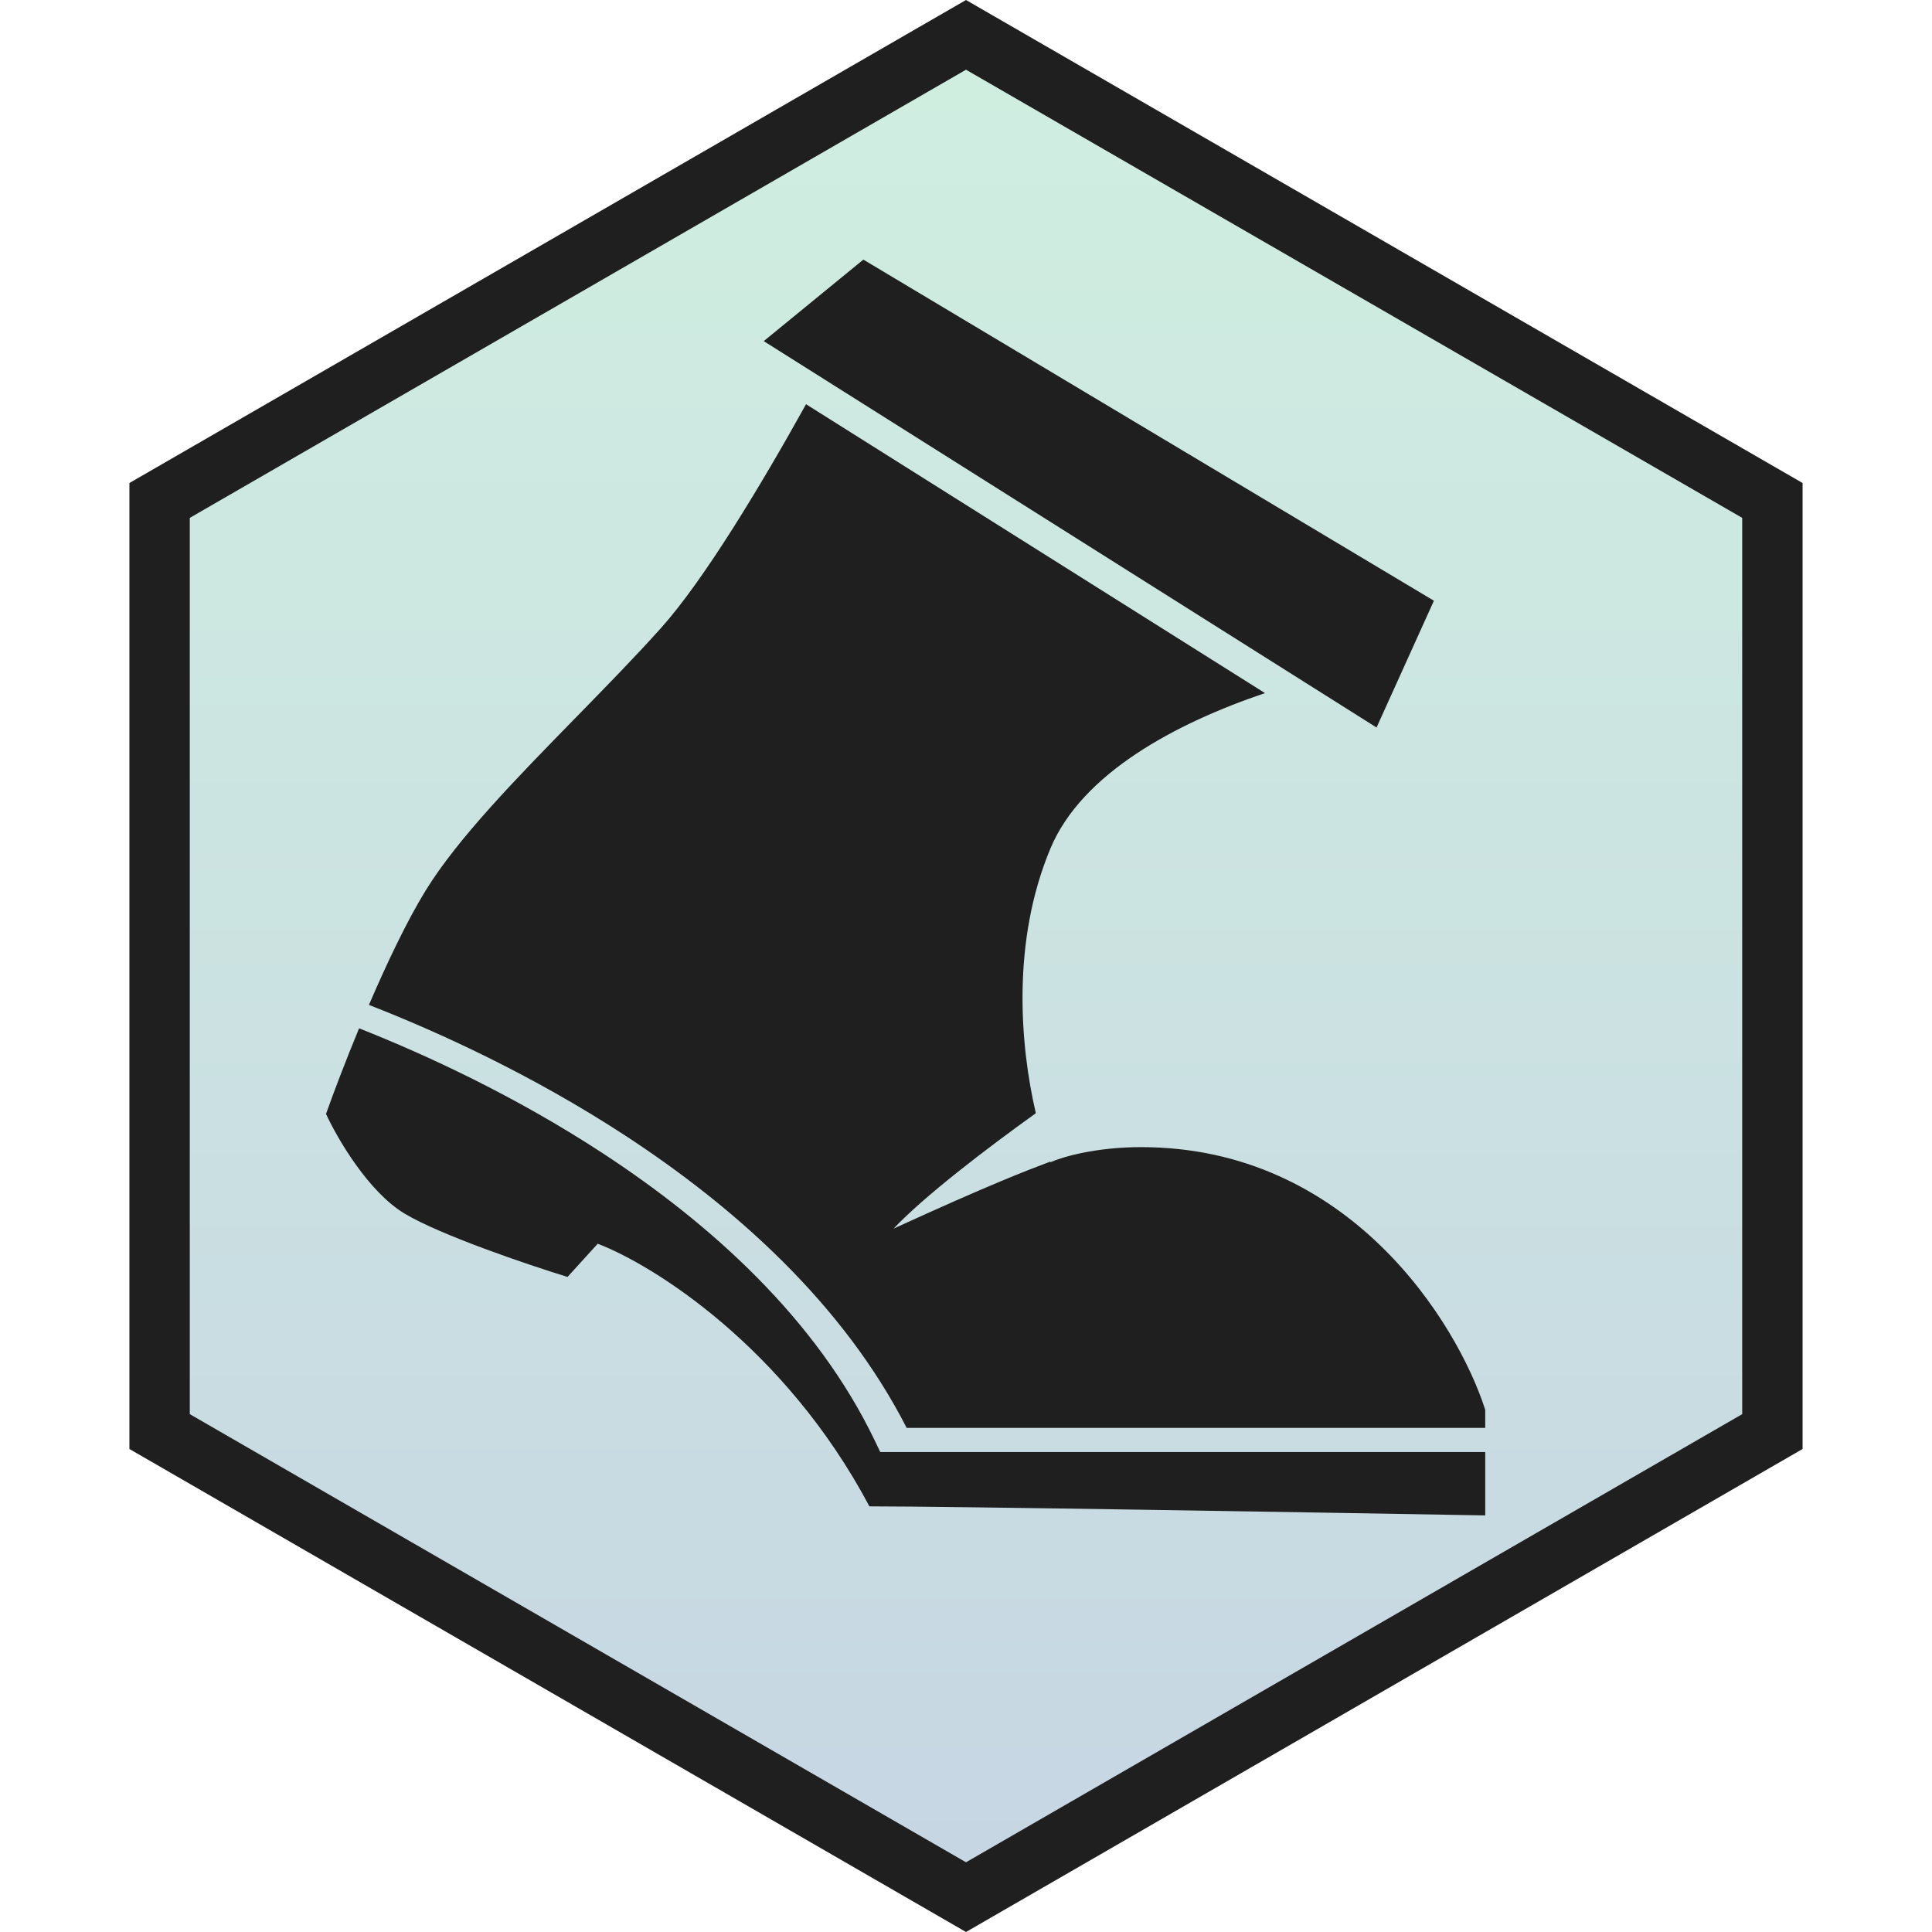
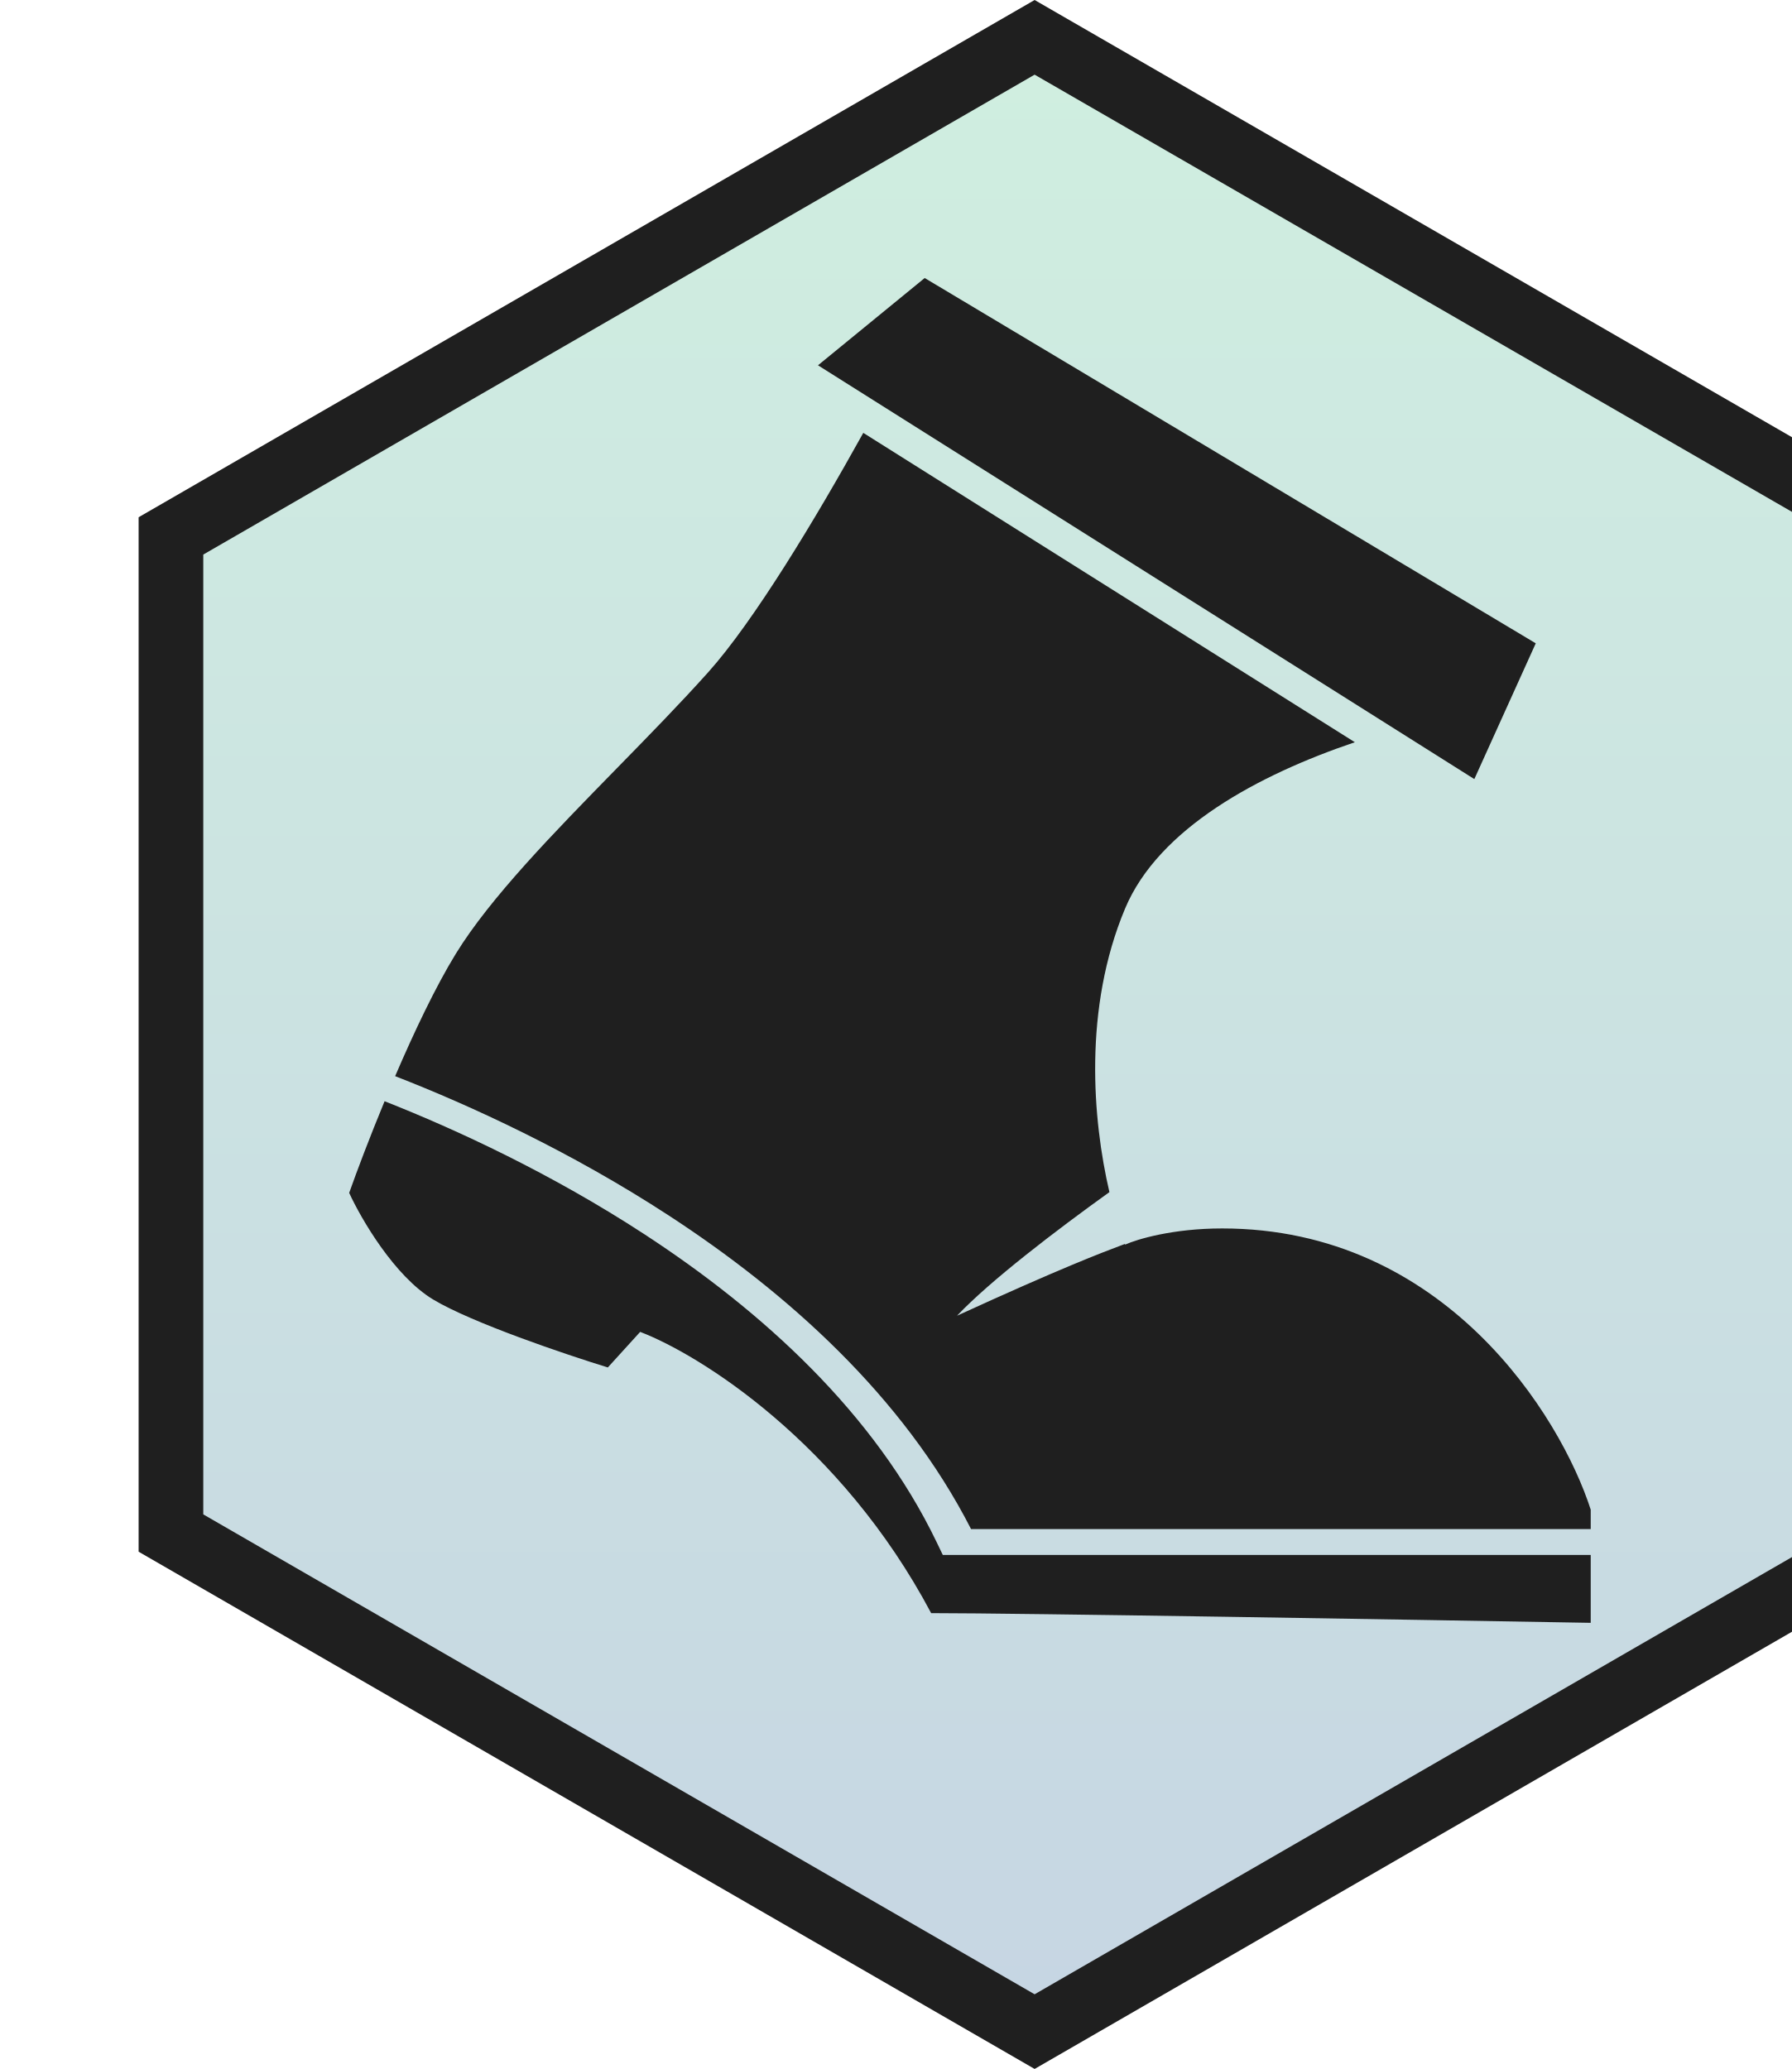
- <svg xmlns="http://www.w3.org/2000/svg" width="320" height="320" viewBox="0 0 320 320" fill="none">
+ <svg xmlns="http://www.w3.org/2000/svg" fill="none">
  <path d="M26.436 82.887L160 5.774L293.564 82.887V237.113L160 314.226L26.436 237.113V82.887Z" fill="url(#paint0_linear_265_9677)" stroke="#1F1F1F" stroke-width="10" />
  <path fill-rule="evenodd" clip-rule="evenodd" d="M228 120.5L126.5 56.5L143 43L237.5 99.5L228 120.5ZM133.506 66.951L209.523 114.799C194.614 119.835 179.197 128.126 174 140.5C167.511 155.95 168.959 173.19 171.567 184.383C163.357 190.276 153.144 198.071 148 203.5C164.113 196.115 170.437 193.73 173.531 192.563L173.962 192.401L174 192.5C175.833 191.667 181.4 190 189 190C223.4 190 241.333 219 246 233.5V236.5H150.171C139.622 215.857 121.608 199.862 103.475 188.031C88.262 178.106 72.779 170.991 61.107 166.446C64.032 159.635 67.37 152.587 70.5 147.5C75.833 138.833 85.611 128.833 95.389 118.833C100.278 113.833 105.167 108.833 109.5 104C116.595 96.086 126.111 80.275 133.506 66.951ZM59.474 170.324C57.134 175.984 55.182 181.164 54 184.5C55.833 188.5 61 197.4 67 201C73 204.6 87.5 209.5 94 211.5L99 206C108.167 209.5 130 223.1 144 249.5C157.6 249.5 217.667 250.5 246 251V240.5H145.799L144.846 238.517C135.233 218.522 117.815 202.745 99.65 190.894C85.314 181.541 70.688 174.746 59.474 170.324Z" fill="#1F1F1F" />
  <defs>
    <linearGradient id="paint0_linear_265_9677" x1="160" y1="0" x2="160" y2="320" gradientUnits="userSpaceOnUse">
      <stop stop-color="#D0EFE0" />
      <stop offset="1" stop-color="#C6D5E3" />
    </linearGradient>
  </defs>
</svg>
